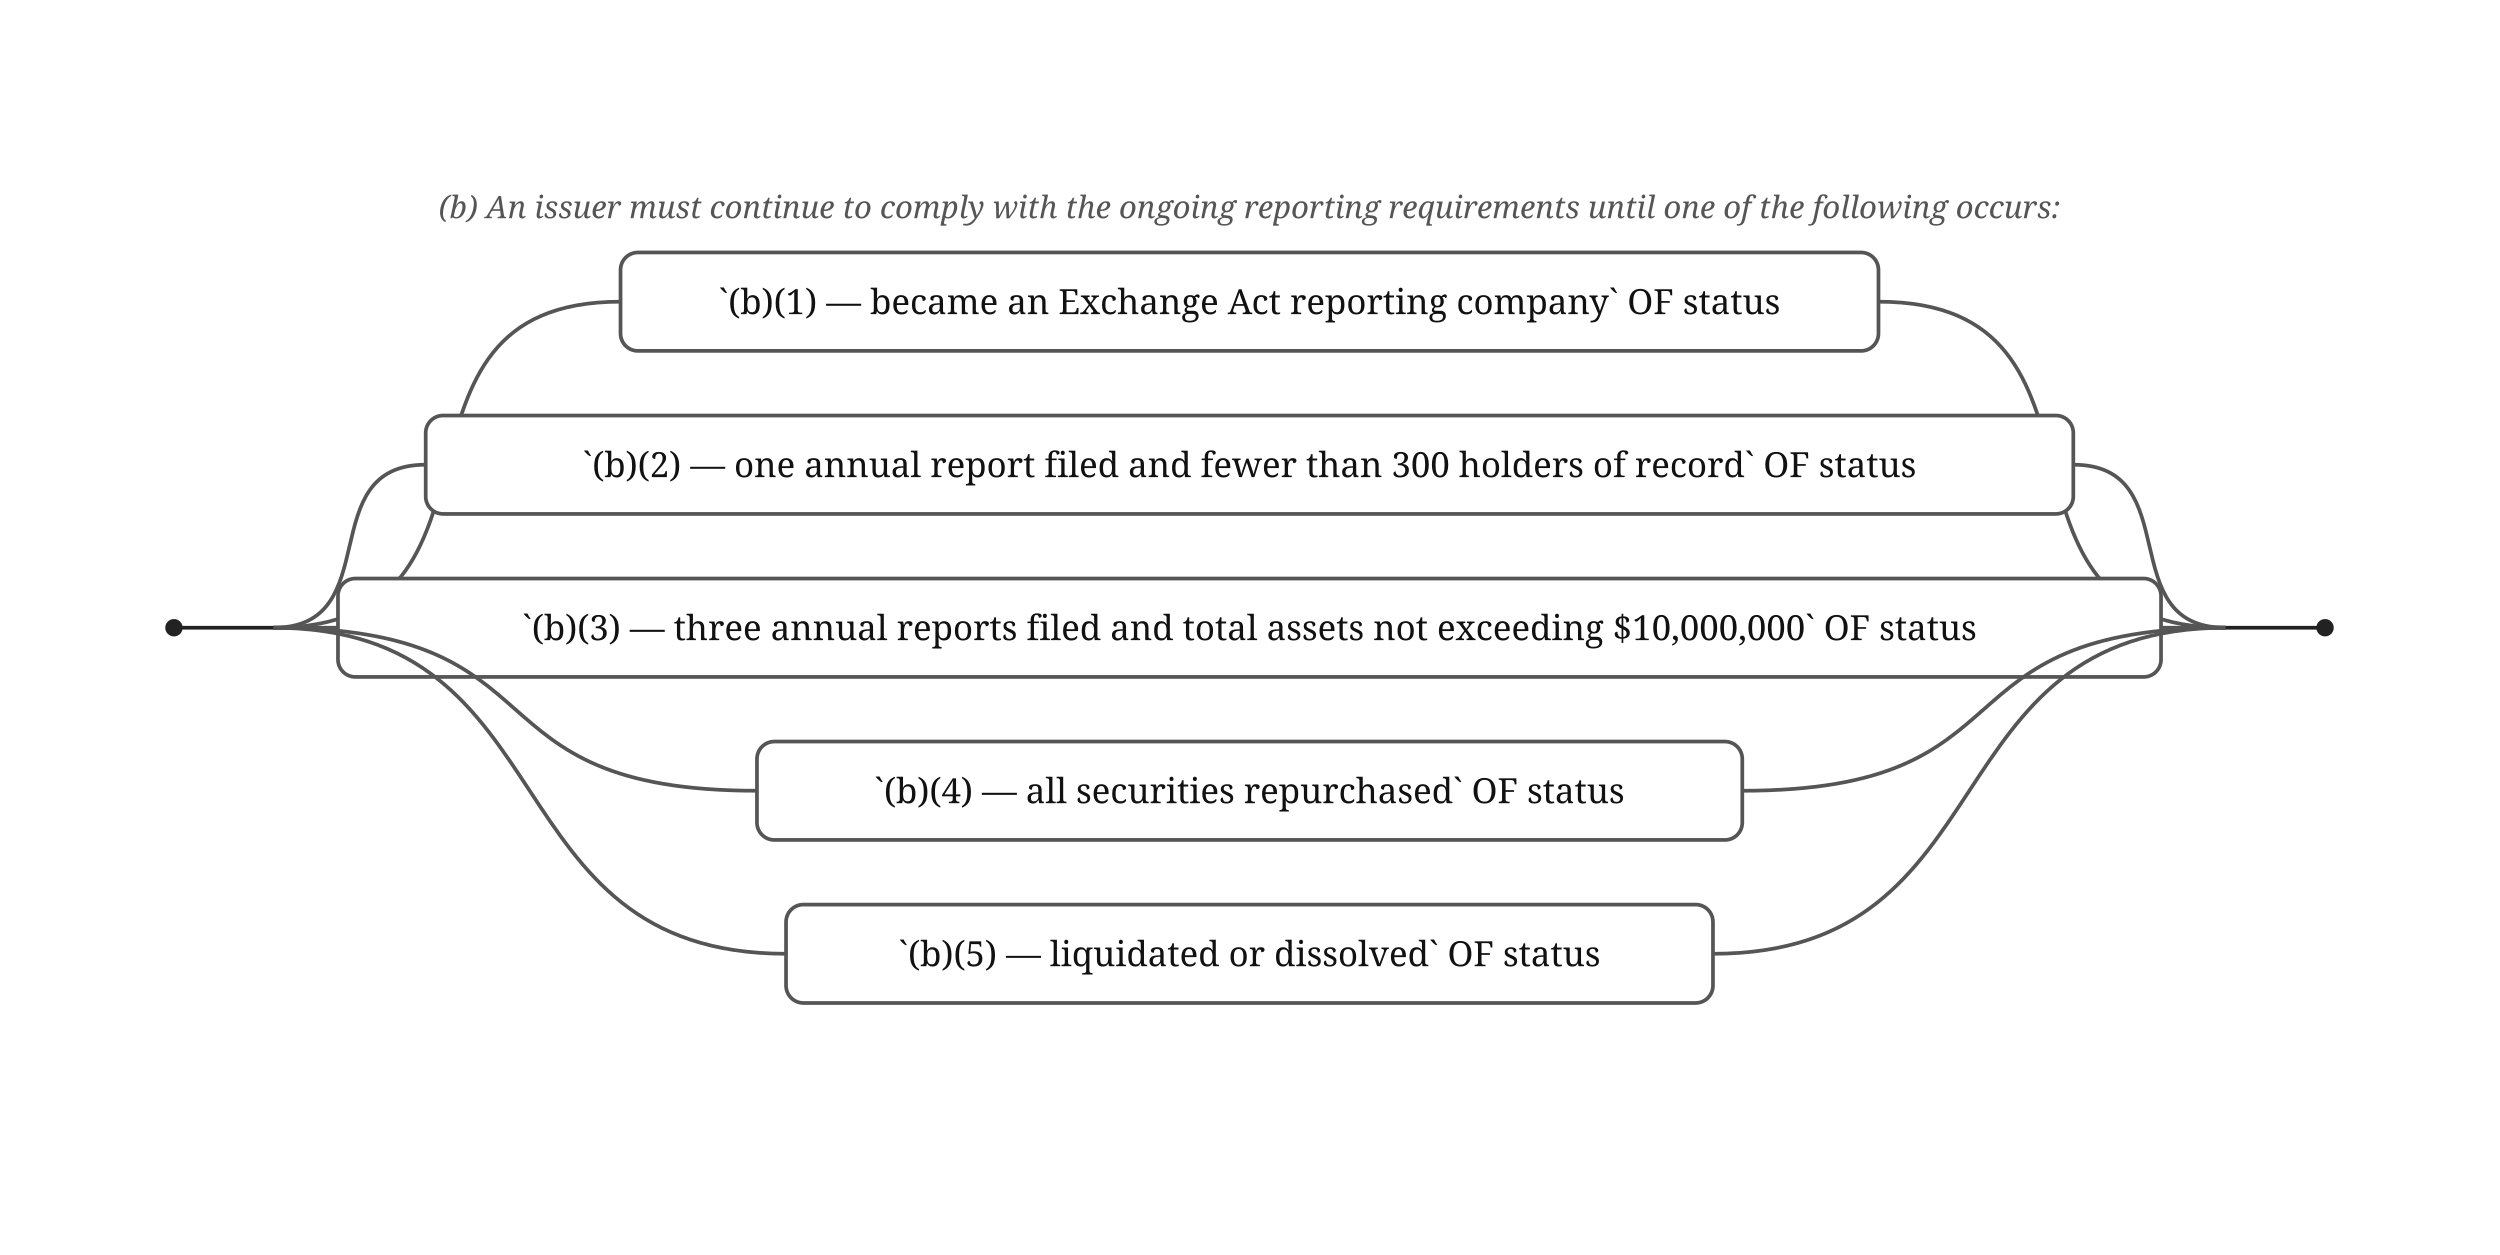
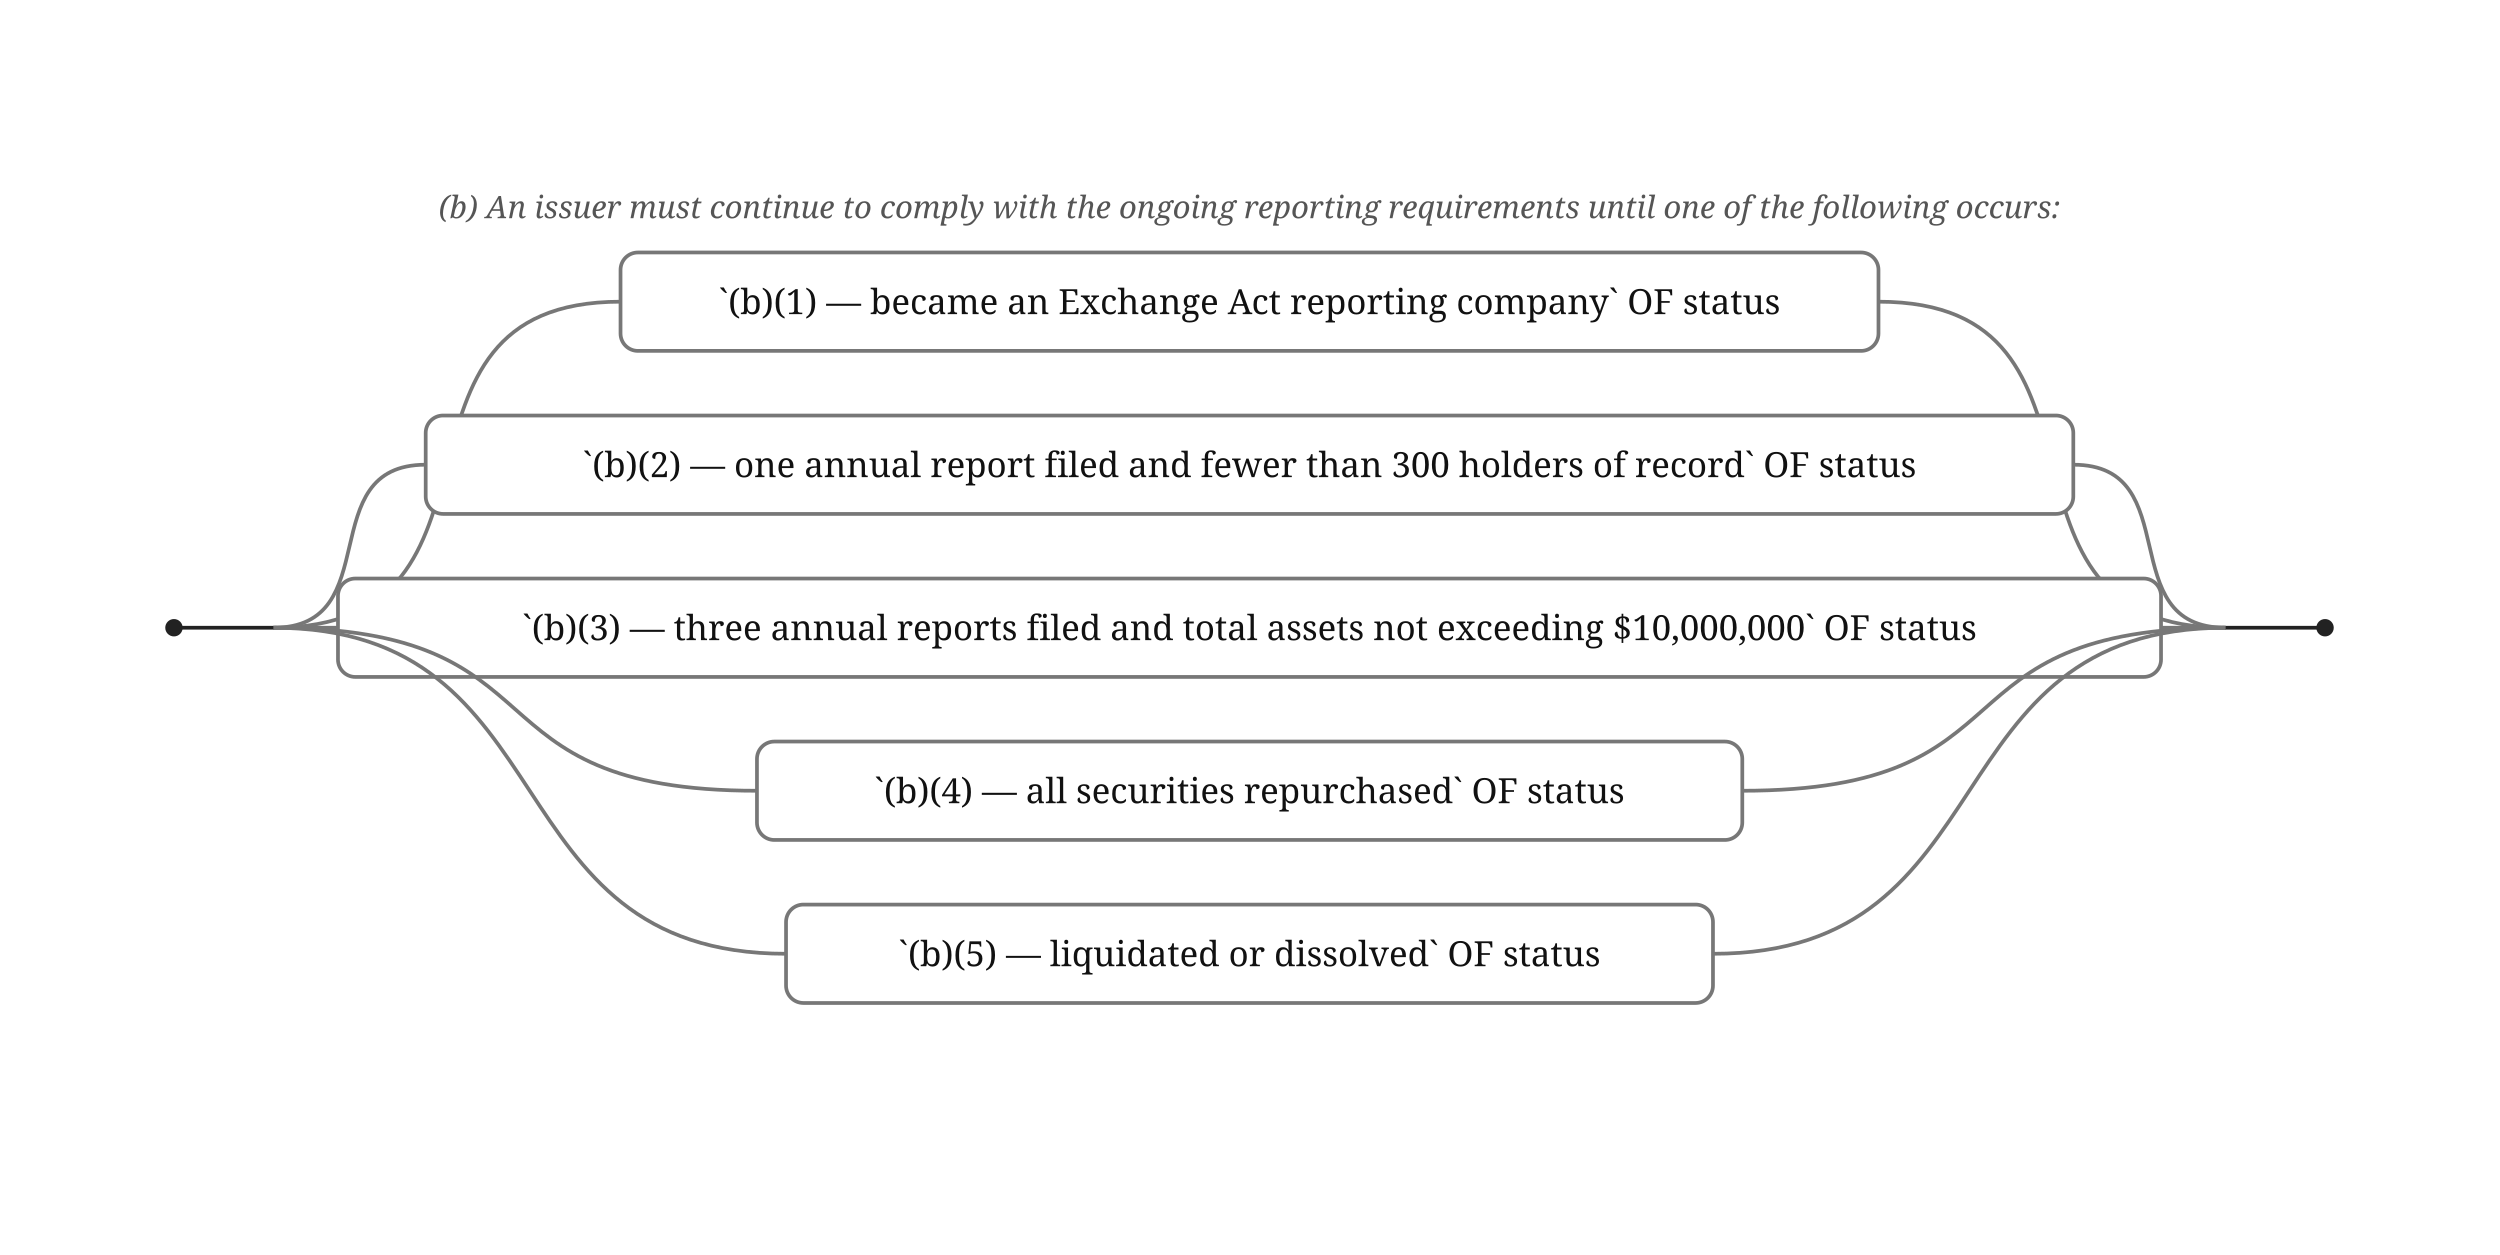
<svg xmlns="http://www.w3.org/2000/svg" width="1006" height="505" viewBox="0 0 1006 505">
  <rect width="1006" height="505" fill="#ffffff" />
-   <rect data-fnid="4" data-value="4" class="lad-box lad-clickable" x="249.7" y="101.6" width="506.2" height="39.6" rx="7" fill="#ffffff" stroke="#555" stroke-width="1.5" />
+   <rect data-fnid="4" data-value="4" class="lad-box lad-clickable" x="249.7" y="101.6" width="506.2" height="39.6" rx="7" fill="#ffffff" stroke="#777" stroke-width="1.5" />
  <text data-fnid="4" x="502.8" y="126.4" font-family="Georgia, serif" font-size="14" text-anchor="middle" fill="#111">`(b)(1) — became an Exchange Act reporting company` OF status</text>
-   <path class="lad-wire lad-clickable" data-fold="2" d="M 110.0,252.6 C 214.8,252.6 144.9,121.4 249.7,121.4" fill="none" stroke="#555" stroke-width="1.5" />
-   <path class="lad-wire lad-clickable" data-fold="2" d="M 755.9,121.4 C 860.7,121.4 790.8,252.6 895.6,252.6" fill="none" stroke="#555" stroke-width="1.5" />
-   <rect data-fnid="6" data-value="6" class="lad-box lad-clickable" x="171.3" y="167.2" width="663.0" height="39.6" rx="7" fill="#ffffff" stroke="#555" stroke-width="1.5" />
+   <path class="lad-wire lad-clickable" data-fold="2" d="M 110.0,252.6 C 214.8,252.6 144.9,121.4 249.7,121.4" fill="none" stroke="#777" stroke-width="1.5" />
+   <path class="lad-wire lad-clickable" data-fold="2" d="M 755.9,121.4 C 860.7,121.4 790.8,252.6 895.6,252.6" fill="none" stroke="#777" stroke-width="1.5" />
+   <rect data-fnid="6" data-value="6" class="lad-box lad-clickable" x="171.3" y="167.2" width="663.0" height="39.6" rx="7" fill="#ffffff" stroke="#777" stroke-width="1.5" />
  <text data-fnid="6" x="502.8" y="192.0" font-family="Georgia, serif" font-size="14" text-anchor="middle" fill="#111">`(b)(2) — one annual report filed and fewer than 300 holders of record` OF status</text>
-   <path class="lad-wire lad-clickable" data-fold="2" d="M 110.0,252.6 C 156.0,252.6 125.3,187.0 171.3,187.0" fill="none" stroke="#555" stroke-width="1.5" />
-   <path class="lad-wire lad-clickable" data-fold="2" d="M 834.3,187.0 C 880.3,187.0 849.6,252.6 895.6,252.6" fill="none" stroke="#555" stroke-width="1.5" />
-   <rect data-fnid="8" data-value="8" class="lad-box lad-clickable" x="136.0" y="232.8" width="733.6" height="39.6" rx="7" fill="#ffffff" stroke="#555" stroke-width="1.5" />
+   <path class="lad-wire lad-clickable" data-fold="2" d="M 110.0,252.6 C 156.0,252.6 125.3,187.0 171.3,187.0" fill="none" stroke="#777" stroke-width="1.5" />
+   <path class="lad-wire lad-clickable" data-fold="2" d="M 834.3,187.0 C 880.3,187.0 849.6,252.6 895.6,252.6" fill="none" stroke="#777" stroke-width="1.5" />
+   <rect data-fnid="8" data-value="8" class="lad-box lad-clickable" x="136.0" y="232.8" width="733.6" height="39.6" rx="7" fill="#ffffff" stroke="#777" stroke-width="1.5" />
  <text data-fnid="8" x="502.8" y="257.6" font-family="Georgia, serif" font-size="14" text-anchor="middle" fill="#111">`(b)(3) — three annual reports filed and total assets not exceeding $10,000,000` OF status</text>
-   <path class="lad-wire lad-clickable" data-fold="2" d="M 110.0,252.6 C 140.0,252.6 106.0,252.6 136.0,252.6" fill="none" stroke="#555" stroke-width="1.5" />
-   <path class="lad-wire lad-clickable" data-fold="2" d="M 869.6,252.6 C 899.6,252.6 865.6,252.6 895.6,252.6" fill="none" stroke="#555" stroke-width="1.5" />
-   <rect data-fnid="10" data-value="10" class="lad-box lad-clickable" x="304.6" y="298.4" width="396.5" height="39.6" rx="7" fill="#ffffff" stroke="#555" stroke-width="1.5" />
+   <path class="lad-wire lad-clickable" data-fold="2" d="M 110.0,252.6 C 140.0,252.6 106.0,252.6 136.0,252.6" fill="none" stroke="#777" stroke-width="1.5" />
+   <path class="lad-wire lad-clickable" data-fold="2" d="M 869.6,252.6 C 899.6,252.6 865.6,252.6 895.6,252.6" fill="none" stroke="#777" stroke-width="1.5" />
+   <rect data-fnid="10" data-value="10" class="lad-box lad-clickable" x="304.6" y="298.4" width="396.5" height="39.6" rx="7" fill="#ffffff" stroke="#777" stroke-width="1.5" />
  <text data-fnid="10" x="502.8" y="323.2" font-family="Georgia, serif" font-size="14" text-anchor="middle" fill="#111">`(b)(4) — all securities repurchased` OF status</text>
-   <path class="lad-wire lad-clickable" data-fold="2" d="M 110.0,252.6 C 230.0,252.6 184.6,318.2 304.6,318.2" fill="none" stroke="#555" stroke-width="1.5" />
-   <path class="lad-wire lad-clickable" data-fold="2" d="M 701.0,318.2 C 821.0,318.2 775.6,252.6 895.6,252.6" fill="none" stroke="#555" stroke-width="1.5" />
-   <rect data-fnid="12" data-value="12" class="lad-box lad-clickable" x="316.3" y="364.0" width="373.0" height="39.6" rx="7" fill="#ffffff" stroke="#555" stroke-width="1.5" />
+   <path class="lad-wire lad-clickable" data-fold="2" d="M 110.0,252.6 C 230.0,252.6 184.6,318.2 304.6,318.2" fill="none" stroke="#777" stroke-width="1.5" />
+   <path class="lad-wire lad-clickable" data-fold="2" d="M 701.0,318.2 C 821.0,318.2 775.6,252.6 895.6,252.6" fill="none" stroke="#777" stroke-width="1.5" />
+   <rect data-fnid="12" data-value="12" class="lad-box lad-clickable" x="316.3" y="364.0" width="373.0" height="39.6" rx="7" fill="#ffffff" stroke="#777" stroke-width="1.5" />
  <text data-fnid="12" x="502.8" y="388.8" font-family="Georgia, serif" font-size="14" text-anchor="middle" fill="#111">`(b)(5) — liquidated or dissolved` OF status</text>
-   <path class="lad-wire lad-clickable" data-fold="2" d="M 110.0,252.6 C 230.0,252.6 196.3,383.8 316.3,383.8" fill="none" stroke="#555" stroke-width="1.5" />
-   <path class="lad-wire lad-clickable" data-fold="2" d="M 689.3,383.8 C 809.3,383.8 775.6,252.6 895.6,252.6" fill="none" stroke="#555" stroke-width="1.5" />
+   <path class="lad-wire lad-clickable" data-fold="2" d="M 110.0,252.6 C 230.0,252.6 196.3,383.8 316.3,383.8" fill="none" stroke="#777" stroke-width="1.5" />
+   <path class="lad-wire lad-clickable" data-fold="2" d="M 689.3,383.8 C 809.3,383.8 775.6,252.6 895.6,252.6" fill="none" stroke="#777" stroke-width="1.5" />
  <text data-fnid="2" data-fold="2" class="lad-clickable" x="502.8" y="87.8" font-family="Georgia, serif" font-size="12.5" text-anchor="middle" fill="#555" font-style="italic">(b) An issuer must continue to comply with the ongoing reporting requirements until one of the following occurs:</text>
  <polyline class="lad-wire" points="70.0,252.6 110.0,252.6" fill="none" stroke="#222" stroke-width="1.5" />
  <circle cx="70.0" cy="252.6" r="3.5" fill="#222" />
  <polyline class="lad-wire" points="895.6,252.6 935.6,252.6" fill="none" stroke="#222" stroke-width="1.5" />
  <circle cx="935.6" cy="252.6" r="3.5" fill="#222" />
</svg>
